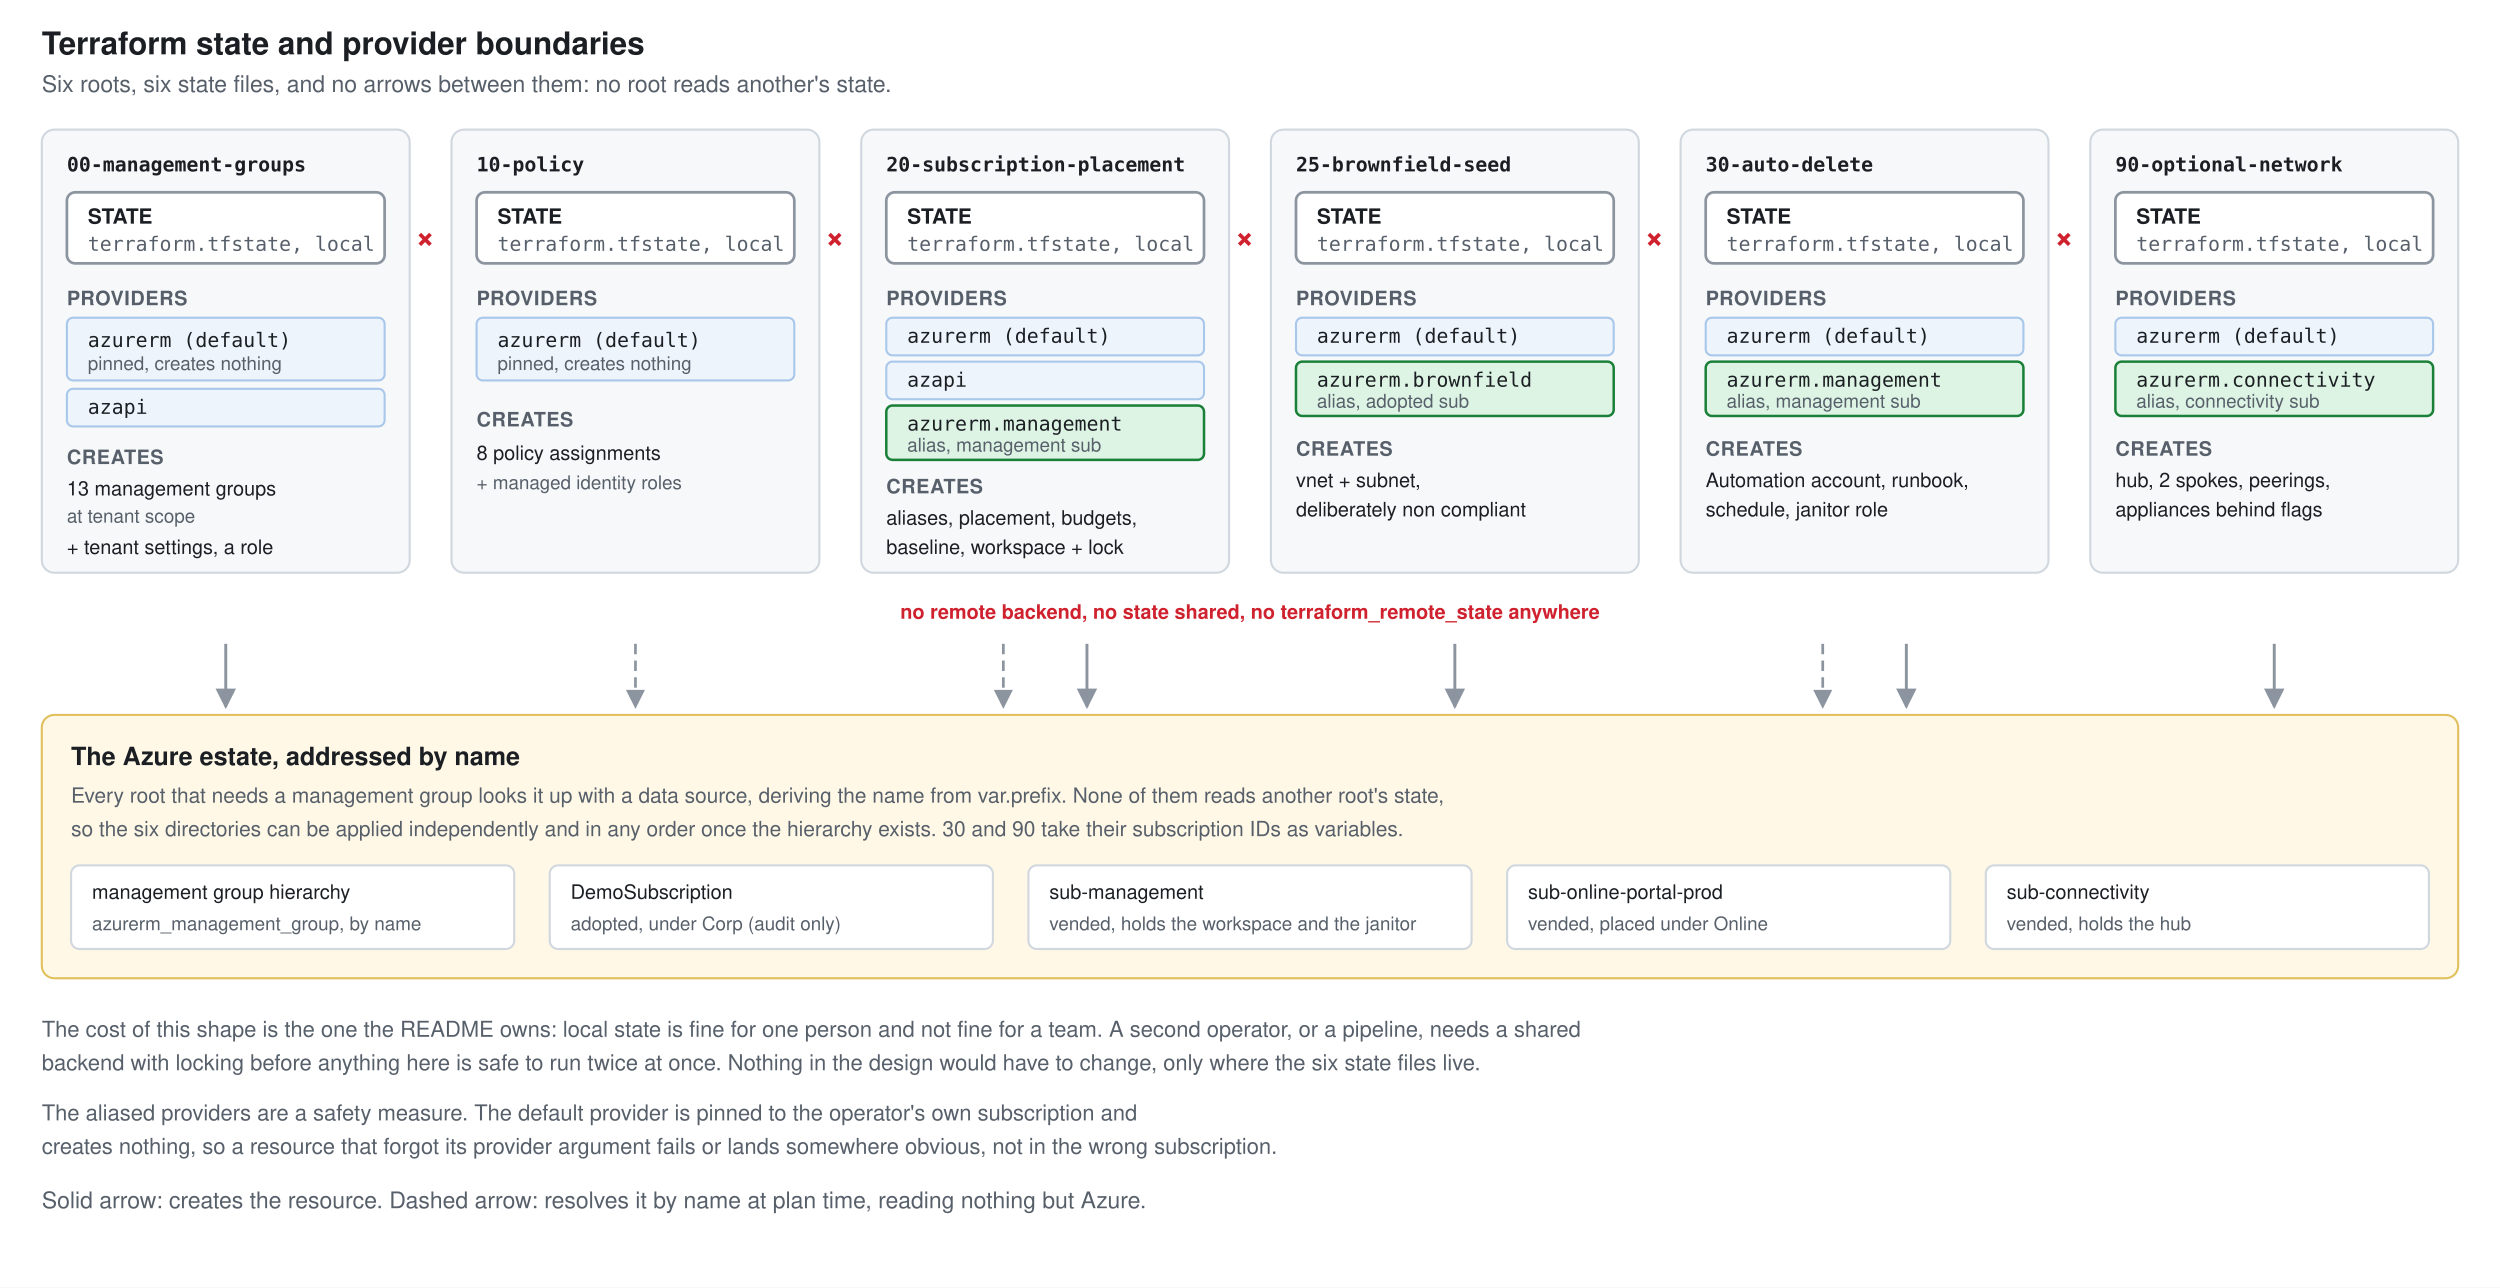
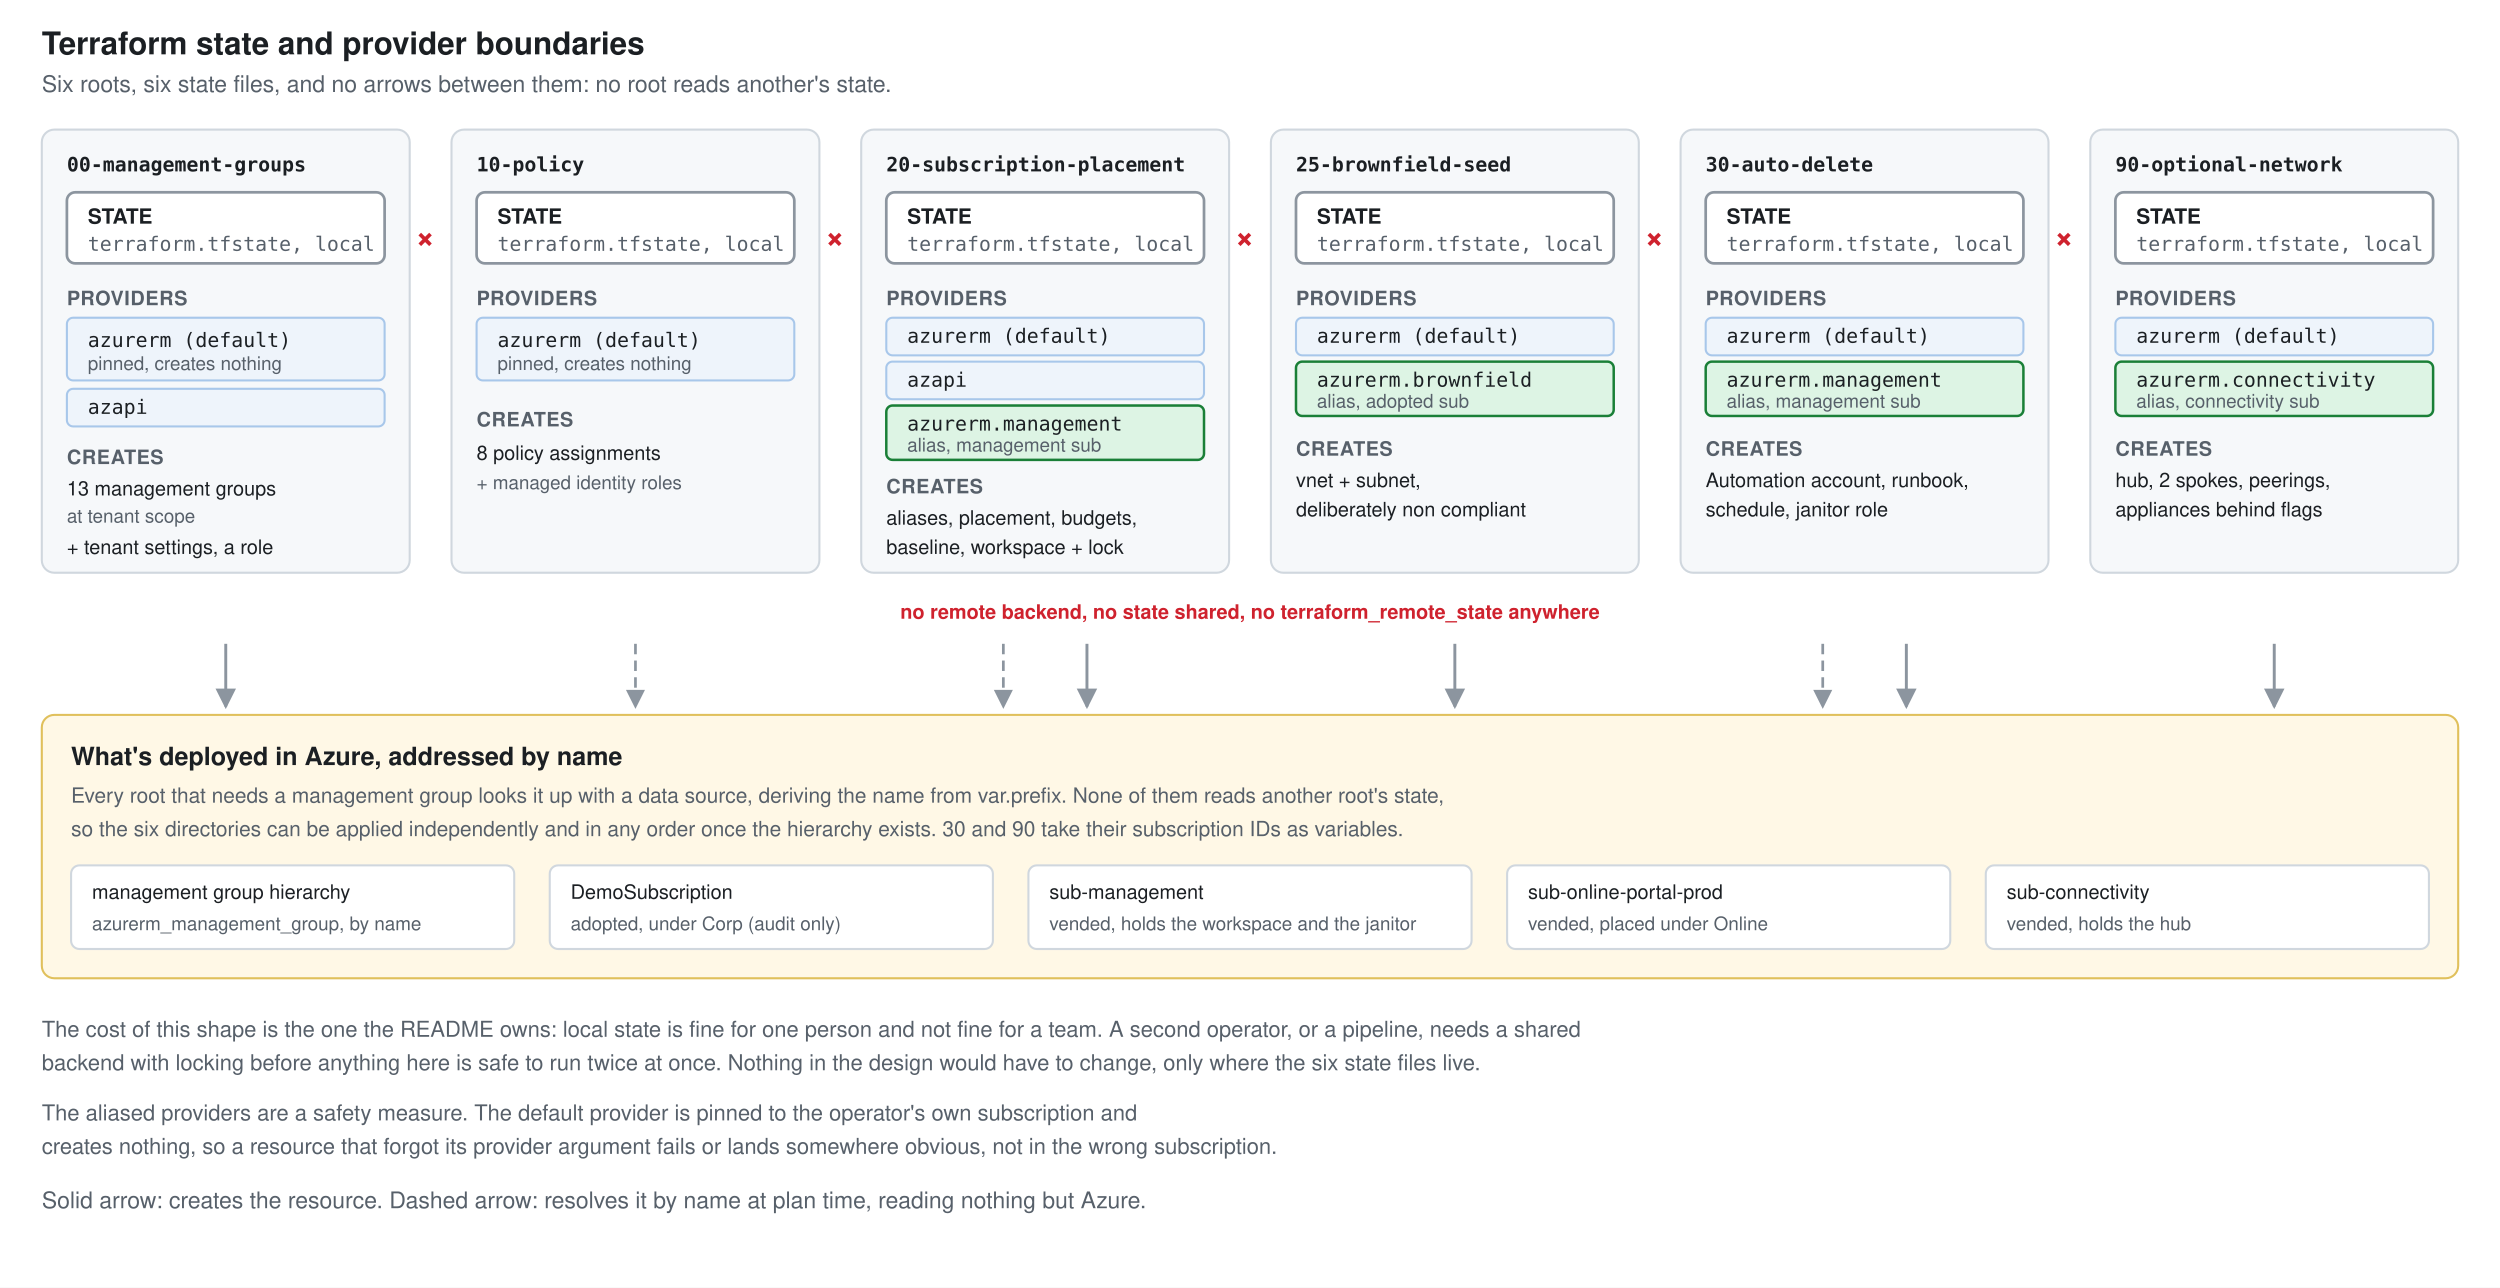
<svg xmlns="http://www.w3.org/2000/svg" viewBox="0 0 1196 616" width="1196" height="616" font-family="ui-sans-serif, -apple-system, Segoe UI, Helvetica, Arial, sans-serif">
  <style>
    .card   { fill: #f6f8fa; stroke: #d0d7de; stroke-width: 1; rx: 6; }
    .state  { fill: #ffffff; stroke: #8c959f; stroke-width: 1.3; rx: 4; }
    .prov   { fill: #eef4fb; stroke: #a8c7ea; stroke-width: 1; rx: 3; }
    .alias  { fill: #ddf4e4; stroke: #1a7f37; stroke-width: 1.2; rx: 3; }
-     .estate { fill: #fff8e6; stroke: #e0c05c; stroke-width: 1; rx: 6; }
+     .azure  { fill: #fff8e6; stroke: #e0c05c; stroke-width: 1; rx: 6; }
    .sub    { fill: #ffffff; stroke: #d0d7de; stroke-width: 1; rx: 4; }
    .title  { fill: #1b1f23; font-size: 15px; font-weight: 700; }
    .cap    { fill: #57606a; font-size: 11px; }
    .dir    { fill: #1b1f23; font-size: 9.5px; font-weight: 700; font-family: ui-monospace, SFMono-Regular, Menlo, Consolas, monospace; }
    .sthead { fill: #1b1f23; font-size: 10px; font-weight: 700; }
    .stf    { fill: #57606a; font-size: 9.5px; font-family: ui-monospace, SFMono-Regular, Menlo, Consolas, monospace; }
    .hd     { fill: #57606a; font-size: 9.5px; font-weight: 700; letter-spacing: 0.3px; }
    .pv     { fill: #1b1f23; font-size: 9.5px; font-family: ui-monospace, SFMono-Regular, Menlo, Consolas, monospace; }
    .pvn    { fill: #57606a; font-size: 9px; }
    .mk     { fill: #1b1f23; font-size: 9.5px; }
-     .estl   { fill: #1b1f23; font-size: 12px; font-weight: 600; }
+     .azl    { fill: #1b1f23; font-size: 12px; font-weight: 600; }
    .estn   { fill: #57606a; font-size: 10px; }
    .nox    { fill: #cf222e; font-size: 15px; font-weight: 700; }
    .noxl   { fill: #cf222e; font-size: 9.5px; font-weight: 700; }
    .flow   { stroke: #8c959f; stroke-width: 1.4; fill: none; }
    .look   { stroke: #8c959f; stroke-width: 1.3; fill: none; stroke-dasharray: 5 3; }
    .note   { fill: #57606a; font-size: 10.5px; }
    .bg     { fill: #ffffff; }
    .mkf    { fill: #8c959f; }

    /* Readable on a dark page. GitHub renders this from the reader's
       browser setting, so the diagram follows the surrounding theme. */
    @media (prefers-color-scheme: dark) {
      .card   { fill: #262e3a; stroke: #3d4653; stroke-width: 1; rx: 6; }
      .state  { fill: #232a35; stroke: #808b98; stroke-width: 1.3; rx: 4; }
      .prov   { fill: #1a2b3d; stroke: #5288bd; stroke-width: 1; rx: 3; }
      .alias  { fill: #14321f; stroke: #46c464; stroke-width: 1.2; rx: 3; }
-       .estate { fill: #2f2917; stroke: #907a33; stroke-width: 1; rx: 6; }
+       .azure  { fill: #2f2917; stroke: #907a33; stroke-width: 1; rx: 6; }
      .sub    { fill: #232a35; stroke: #3d4653; stroke-width: 1; rx: 4; }
      .title  { fill: #e8eef4; font-size: 15px; font-weight: 700; }
      .cap    { fill: #a7b1bd; font-size: 11px; }
      .dir    { fill: #e8eef4; font-size: 9.5px; font-weight: 700; font-family: ui-monospace, SFMono-Regular, Menlo, Consolas, monospace; }
      .sthead { fill: #e8eef4; font-size: 10px; font-weight: 700; }
      .stf    { fill: #a7b1bd; font-size: 9.5px; font-family: ui-monospace, SFMono-Regular, Menlo, Consolas, monospace; }
      .hd     { fill: #a7b1bd; font-size: 9.5px; font-weight: 700; letter-spacing: 0.3px; }
      .pv     { fill: #e8eef4; font-size: 9.5px; font-family: ui-monospace, SFMono-Regular, Menlo, Consolas, monospace; }
      .pvn    { fill: #a7b1bd; font-size: 9px; }
      .mk     { fill: #e8eef4; font-size: 9.5px; }
-       .estl   { fill: #e8eef4; font-size: 12px; font-weight: 600; }
+       .azl    { fill: #e8eef4; font-size: 12px; font-weight: 600; }
      .estn   { fill: #a7b1bd; font-size: 10px; }
      .nox    { fill: #ff8a80; font-size: 15px; font-weight: 700; }
      .noxl   { fill: #ff8a80; font-size: 9.5px; font-weight: 700; }
      .flow   { stroke: #808b98; stroke-width: 1.4; fill: none; }
      .look   { stroke: #808b98; stroke-width: 1.3; fill: none; stroke-dasharray: 5 3; }
      .note   { fill: #a7b1bd; font-size: 10.5px; }
      .bg     { fill: #1b212b; }
      .mkf    { fill: #808b98; }
    }
  </style>
  <defs>
    <marker id="a3" viewBox="0 0 8 8" refX="7" refY="4" markerWidth="7" markerHeight="7" orient="auto">
      <path d="M 0 0 L 8 4 L 0 8 z" class="mkf" />
    </marker>
  </defs>
  <rect class="bg" x="0" y="0" width="1196" height="616" />
  <text class="title" x="20" y="26">Terraform state and provider boundaries</text>
  <text class="cap" x="20" y="44">Six roots, six state files, and no arrows between them: no root reads another's state.</text>
  <rect class="card" x="20" y="62" width="176" height="212" />
  <text class="dir" x="32" y="82">00-management-groups</text>
  <rect class="state" x="32" y="92" width="152" height="34" />
  <text class="sthead" x="42" y="107">STATE</text>
  <text class="stf" x="42" y="120">terraform.tfstate, local</text>
  <text class="hd" x="32" y="146">PROVIDERS</text>
  <rect class="prov" x="32" y="152" width="152" height="30" />
  <text class="pv" x="42" y="166">azurerm (default)</text>
  <text class="pvn" x="42" y="177">pinned, creates nothing</text>
  <rect class="prov" x="32" y="186" width="152" height="18" />
  <text class="pv" x="42" y="198">azapi</text>
  <text class="hd" x="32" y="222">CREATES</text>
  <text class="mk" x="32" y="237">13 management groups</text>
  <text class="pvn" x="32" y="250">at tenant scope</text>
  <text class="mk" x="32" y="265">+ tenant settings, a role</text>
  <rect class="card" x="216" y="62" width="176" height="212" />
  <text class="dir" x="228" y="82">10-policy</text>
  <rect class="state" x="228" y="92" width="152" height="34" />
  <text class="sthead" x="238" y="107">STATE</text>
  <text class="stf" x="238" y="120">terraform.tfstate, local</text>
  <text class="hd" x="228" y="146">PROVIDERS</text>
  <rect class="prov" x="228" y="152" width="152" height="30" />
  <text class="pv" x="238" y="166">azurerm (default)</text>
  <text class="pvn" x="238" y="177">pinned, creates nothing</text>
  <text class="hd" x="228" y="204">CREATES</text>
  <text class="mk" x="228" y="220">8 policy assignments</text>
  <text class="pvn" x="228" y="234">+ managed identity roles</text>
  <rect class="card" x="412" y="62" width="176" height="212" />
  <text class="dir" x="424" y="82">20-subscription-placement</text>
  <rect class="state" x="424" y="92" width="152" height="34" />
  <text class="sthead" x="434" y="107">STATE</text>
  <text class="stf" x="434" y="120">terraform.tfstate, local</text>
  <text class="hd" x="424" y="146">PROVIDERS</text>
  <rect class="prov" x="424" y="152" width="152" height="18" />
  <text class="pv" x="434" y="164">azurerm (default)</text>
  <rect class="prov" x="424" y="173" width="152" height="18" />
  <text class="pv" x="434" y="185">azapi</text>
  <rect class="alias" x="424" y="194" width="152" height="26" />
  <text class="pv" x="434" y="206">azurerm.management</text>
  <text class="pvn" x="434" y="216">alias, management sub</text>
  <text class="hd" x="424" y="236">CREATES</text>
  <text class="mk" x="424" y="251">aliases, placement, budgets,</text>
  <text class="mk" x="424" y="265">baseline, workspace + lock</text>
  <rect class="card" x="608" y="62" width="176" height="212" />
  <text class="dir" x="620" y="82">25-brownfield-seed</text>
  <rect class="state" x="620" y="92" width="152" height="34" />
  <text class="sthead" x="630" y="107">STATE</text>
  <text class="stf" x="630" y="120">terraform.tfstate, local</text>
  <text class="hd" x="620" y="146">PROVIDERS</text>
  <rect class="prov" x="620" y="152" width="152" height="18" />
  <text class="pv" x="630" y="164">azurerm (default)</text>
  <rect class="alias" x="620" y="173" width="152" height="26" />
  <text class="pv" x="630" y="185">azurerm.brownfield</text>
  <text class="pvn" x="630" y="195">alias, adopted sub</text>
  <text class="hd" x="620" y="218">CREATES</text>
  <text class="mk" x="620" y="233">vnet + subnet,</text>
  <text class="mk" x="620" y="247">deliberately non compliant</text>
  <rect class="card" x="804" y="62" width="176" height="212" />
  <text class="dir" x="816" y="82">30-auto-delete</text>
  <rect class="state" x="816" y="92" width="152" height="34" />
  <text class="sthead" x="826" y="107">STATE</text>
  <text class="stf" x="826" y="120">terraform.tfstate, local</text>
  <text class="hd" x="816" y="146">PROVIDERS</text>
  <rect class="prov" x="816" y="152" width="152" height="18" />
  <text class="pv" x="826" y="164">azurerm (default)</text>
  <rect class="alias" x="816" y="173" width="152" height="26" />
  <text class="pv" x="826" y="185">azurerm.management</text>
  <text class="pvn" x="826" y="195">alias, management sub</text>
  <text class="hd" x="816" y="218">CREATES</text>
  <text class="mk" x="816" y="233">Automation account, runbook,</text>
  <text class="mk" x="816" y="247">schedule, janitor role</text>
  <rect class="card" x="1000" y="62" width="176" height="212" />
  <text class="dir" x="1012" y="82">90-optional-network</text>
  <rect class="state" x="1012" y="92" width="152" height="34" />
  <text class="sthead" x="1022" y="107">STATE</text>
  <text class="stf" x="1022" y="120">terraform.tfstate, local</text>
  <text class="hd" x="1012" y="146">PROVIDERS</text>
  <rect class="prov" x="1012" y="152" width="152" height="18" />
  <text class="pv" x="1022" y="164">azurerm (default)</text>
  <rect class="alias" x="1012" y="173" width="152" height="26" />
  <text class="pv" x="1022" y="185">azurerm.connectivity</text>
  <text class="pvn" x="1022" y="195">alias, connectivity sub</text>
  <text class="hd" x="1012" y="218">CREATES</text>
  <text class="mk" x="1012" y="233">hub, 2 spokes, peerings,</text>
  <text class="mk" x="1012" y="247">appliances behind flags</text>
  <text class="nox" x="199" y="118">×</text>
  <text class="nox" x="395" y="118">×</text>
  <text class="nox" x="591" y="118">×</text>
  <text class="nox" x="787" y="118">×</text>
  <text class="nox" x="983" y="118">×</text>
  <text class="noxl" x="598" y="296" text-anchor="middle">no remote backend, no state shared, no terraform_remote_state anywhere</text>
  <path class="flow" d="M 108 308 L 108 338" marker-end="url(#a3)" />
  <path class="look" d="M 304 308 L 304 338" marker-end="url(#a3)" />
  <path class="look" d="M 480 308 L 480 338" marker-end="url(#a3)" />
  <path class="flow" d="M 520 308 L 520 338" marker-end="url(#a3)" />
  <path class="flow" d="M 696 308 L 696 338" marker-end="url(#a3)" />
  <path class="look" d="M 872 308 L 872 338" marker-end="url(#a3)" />
  <path class="flow" d="M 912 308 L 912 338" marker-end="url(#a3)" />
  <path class="flow" d="M 1088 308 L 1088 338" marker-end="url(#a3)" />
-   <rect class="estate" x="20" y="342" width="1156" height="126" />
-   <text class="estl" x="34" y="366">The Azure estate, addressed by name</text>
+   <rect class="azure" x="20" y="342" width="1156" height="126" />
+   <text class="azl" x="34" y="366">What's deployed in Azure, addressed by name</text>
  <text class="estn" x="34" y="384">Every root that needs a management group looks it up with a data source, deriving the name from var.prefix. None of them reads another root's state,</text>
  <text class="estn" x="34" y="400">so the six directories can be applied independently and in any order once the hierarchy exists. 30 and 90 take their subscription IDs as variables.</text>
  <rect class="sub" x="34" y="414" width="212" height="40" />
  <text class="mk" x="44" y="430">management group hierarchy</text>
  <text class="pvn" x="44" y="445">azurerm_management_group, by name</text>
  <rect class="sub" x="263" y="414" width="212" height="40" />
  <text class="mk" x="273" y="430">DemoSubscription</text>
  <text class="pvn" x="273" y="445">adopted, under Corp (audit only)</text>
  <rect class="sub" x="492" y="414" width="212" height="40" />
  <text class="mk" x="502" y="430">sub-management</text>
  <text class="pvn" x="502" y="445">vended, holds the workspace and the janitor</text>
  <rect class="sub" x="721" y="414" width="212" height="40" />
  <text class="mk" x="731" y="430">sub-online-portal-prod</text>
  <text class="pvn" x="731" y="445">vended, placed under Online</text>
  <rect class="sub" x="950" y="414" width="212" height="40" />
  <text class="mk" x="960" y="430">sub-connectivity</text>
  <text class="pvn" x="960" y="445">vended, holds the hub</text>
  <text class="note" x="20" y="496">The cost of this shape is the one the README owns: local state is fine for one person and not fine for a team. A second operator, or a pipeline, needs a shared</text>
  <text class="note" x="20" y="512">backend with locking before anything here is safe to run twice at once. Nothing in the design would have to change, only where the six state files live.</text>
  <text class="note" x="20" y="536">The aliased providers are a safety measure. The default provider is pinned to the operator's own subscription and</text>
  <text class="note" x="20" y="552">creates nothing, so a resource that forgot its provider argument fails or lands somewhere obvious, not in the wrong subscription.</text>
  <text class="cap" x="20" y="578">Solid arrow: creates the resource. Dashed arrow: resolves it by name at plan time, reading nothing but Azure.</text>
</svg>
